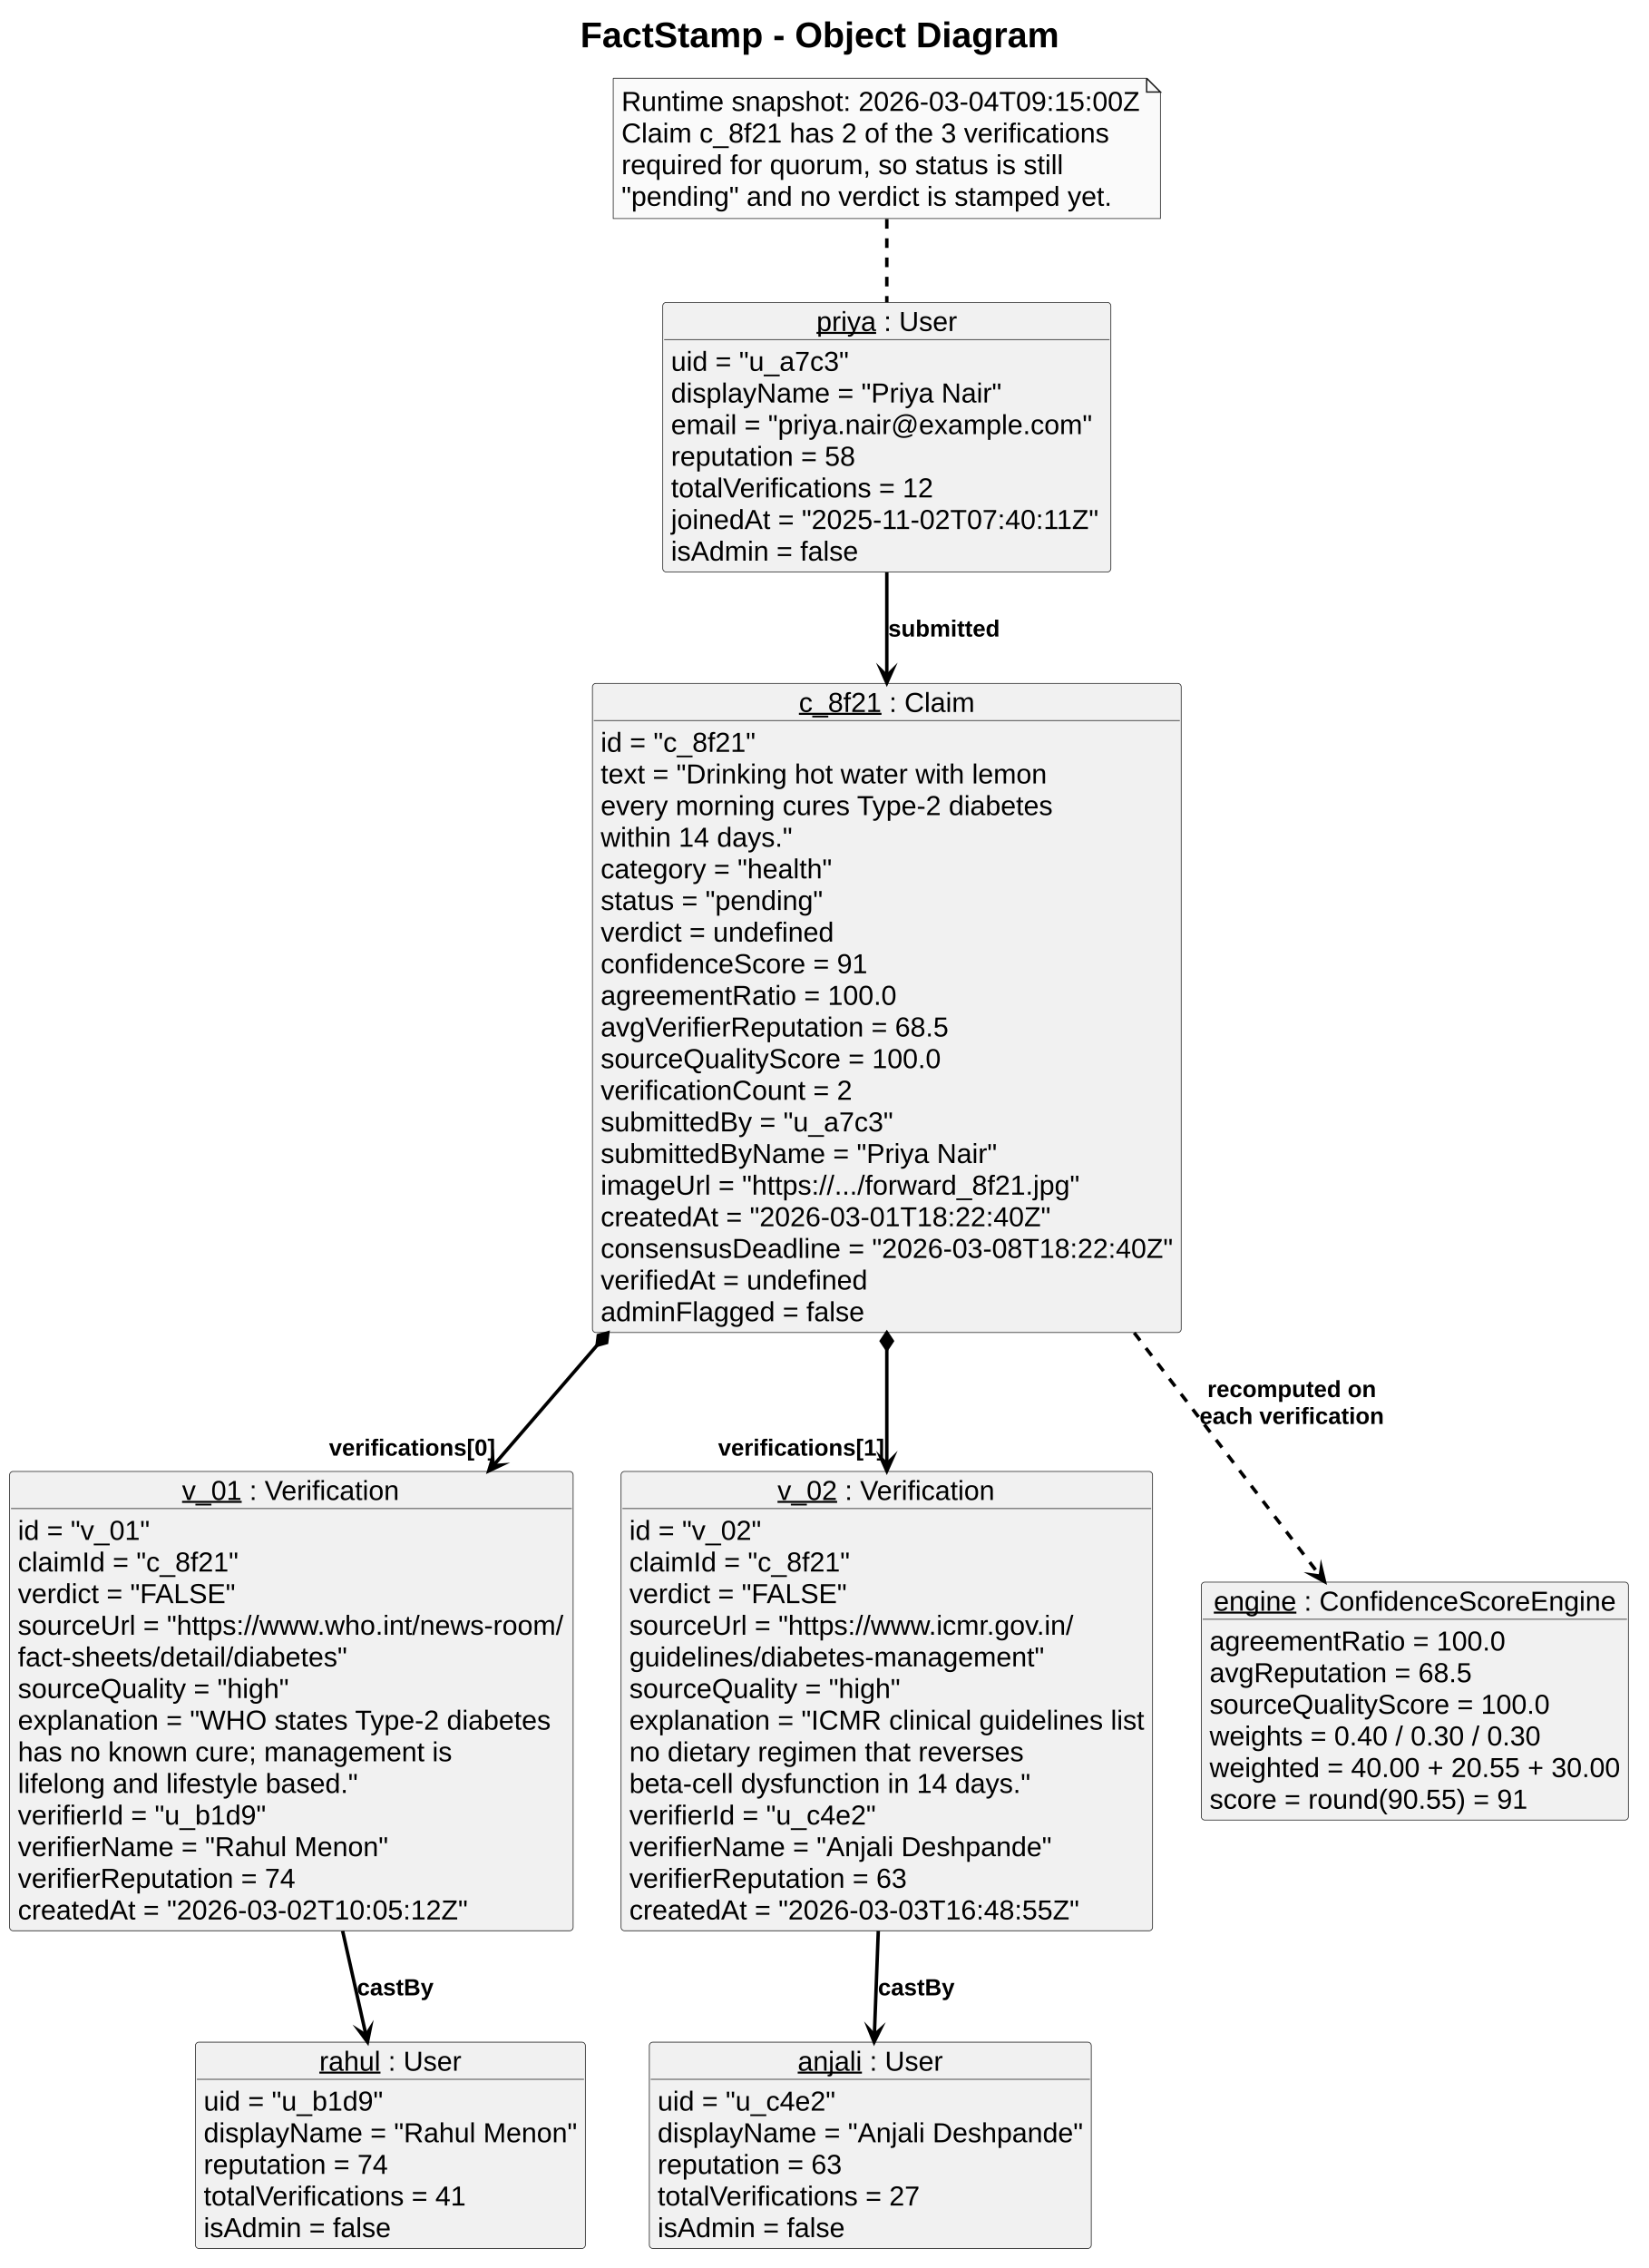
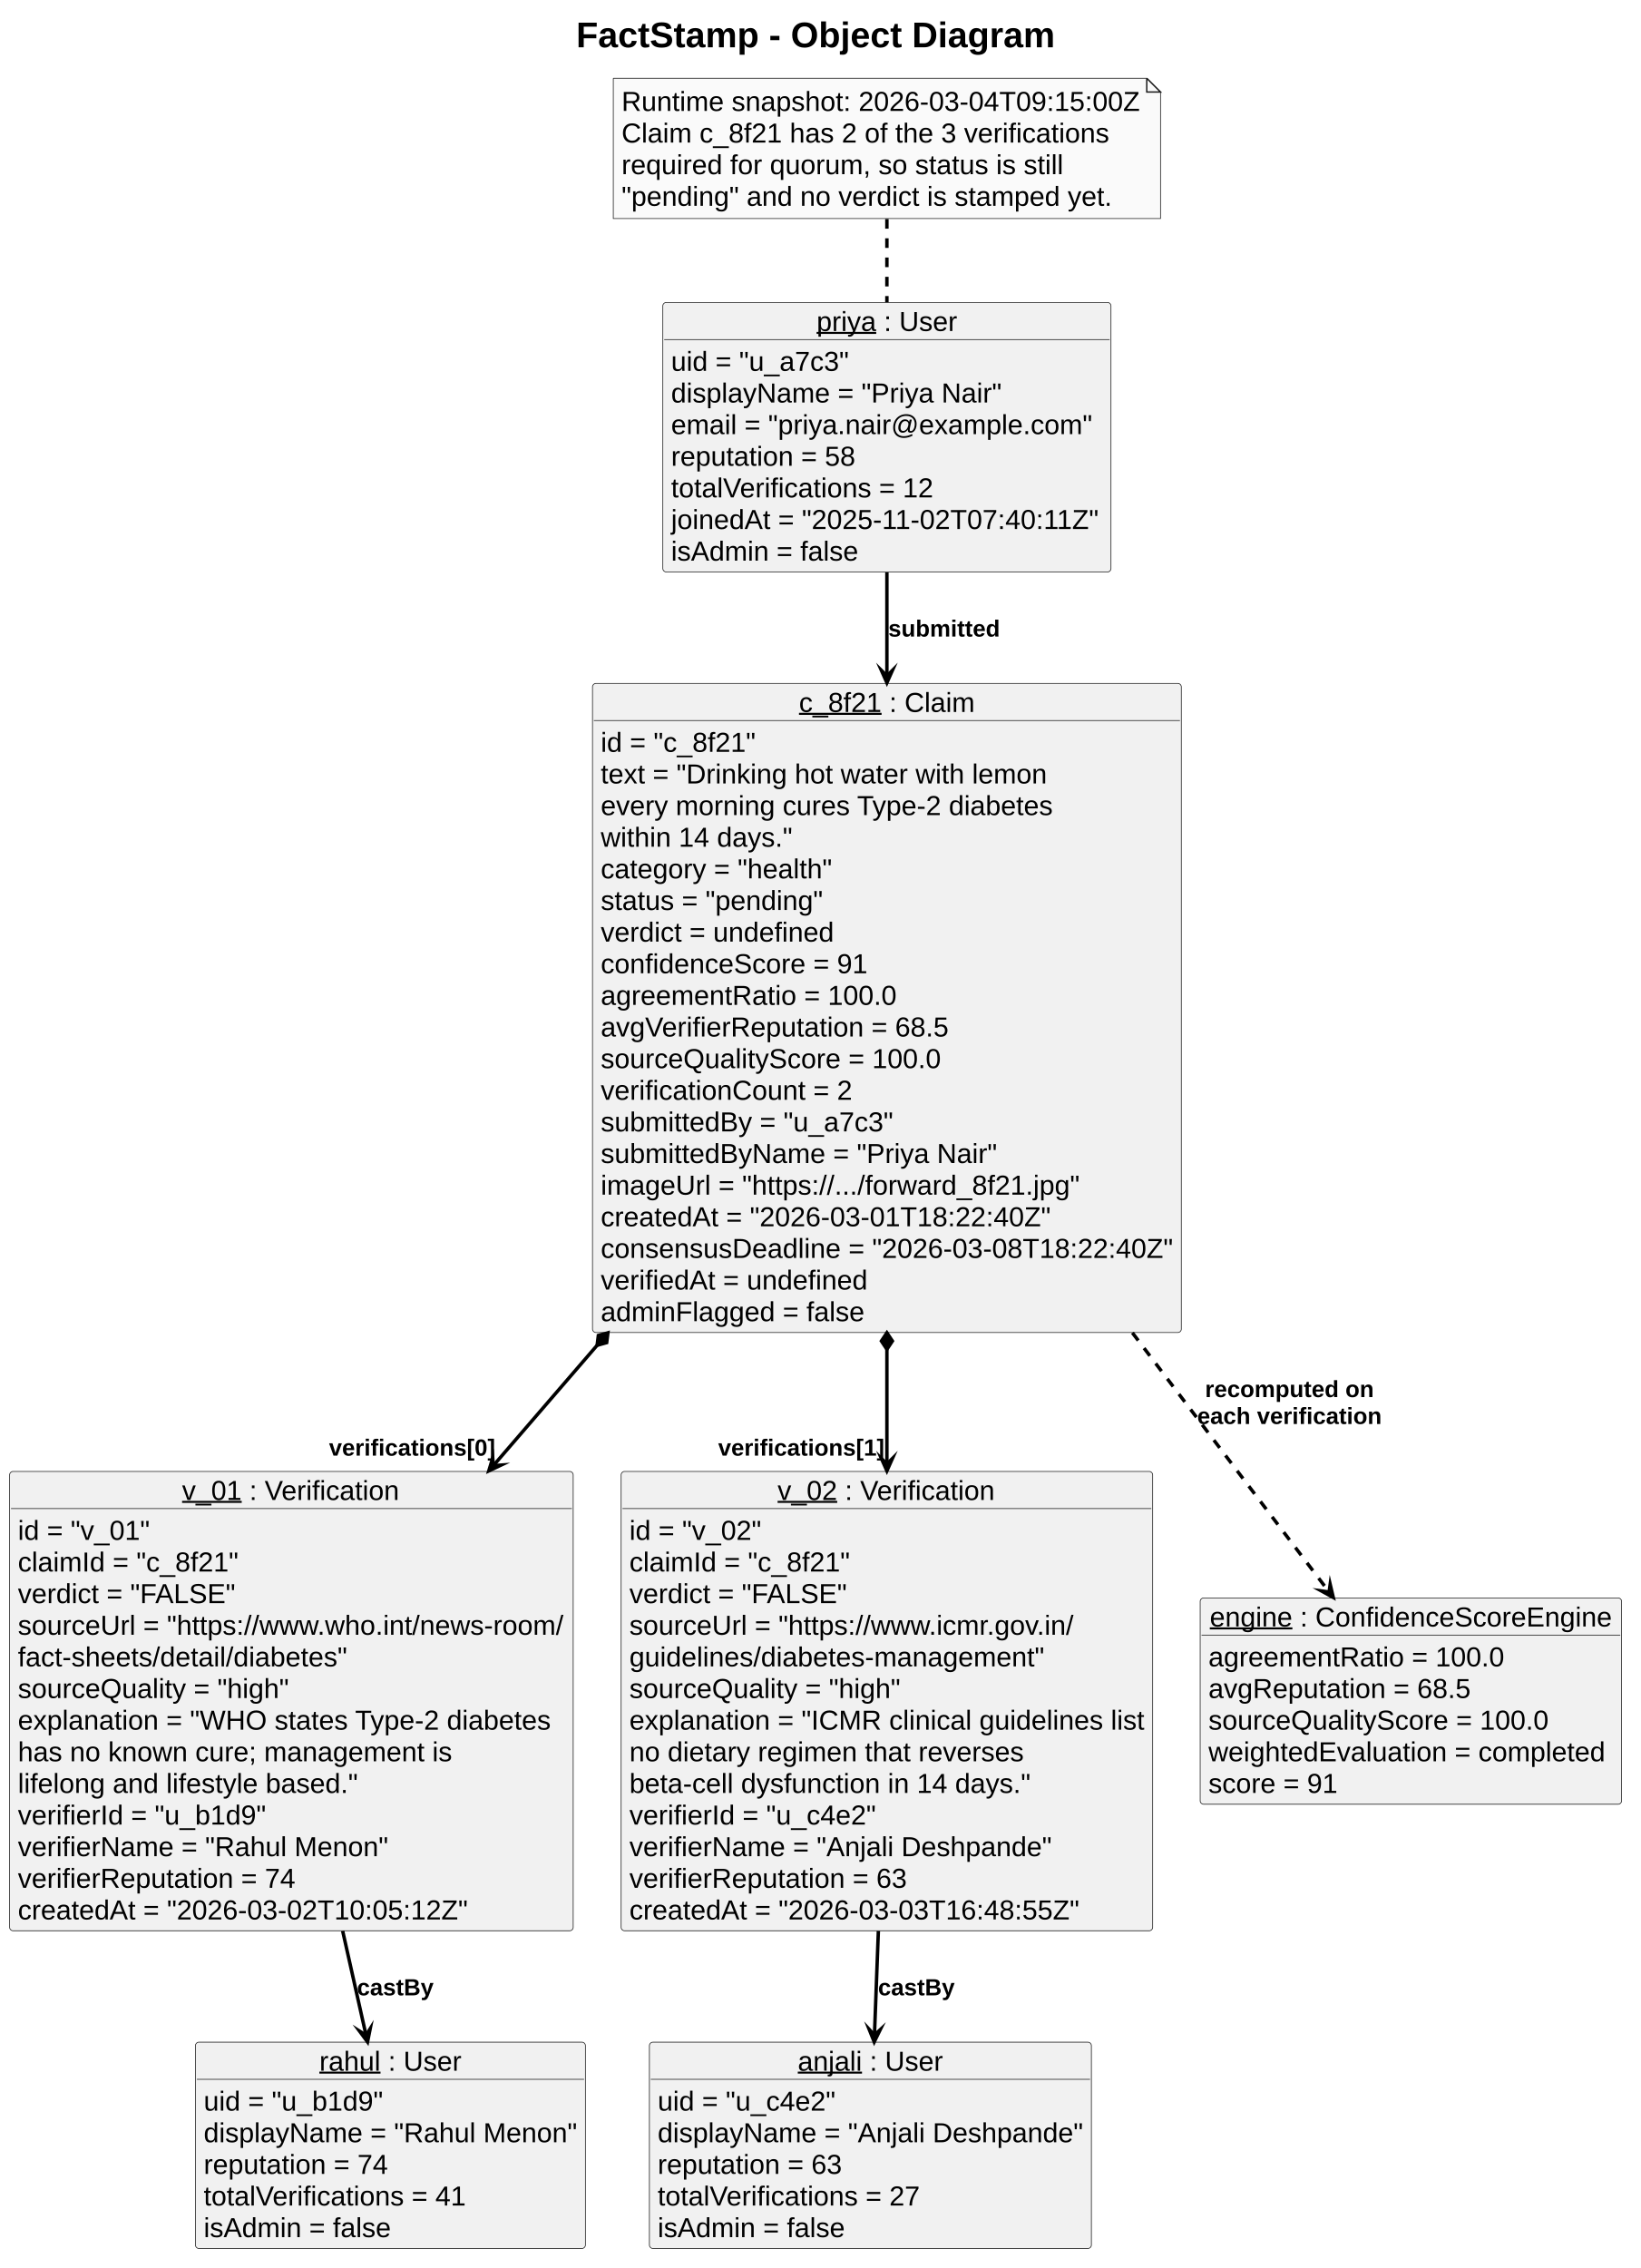
- <svg xmlns="http://www.w3.org/2000/svg" contentStyleType="text/css" data-diagram-type="CLASS" height="1649px" preserveAspectRatio="none" style="width:1199px;height:1649px;background:#FFFFFF;" version="1.1" viewBox="0 0 1199 1649" width="1199px" zoomAndPan="magnify">
+ <svg xmlns="http://www.w3.org/2000/svg" contentStyleType="text/css" data-diagram-type="CLASS" height="1649px" preserveAspectRatio="none" style="width:1193px;height:1649px;background:#FFFFFF;" version="1.1" viewBox="0 0 1193 1649" width="1193px" zoomAndPan="magnify">
  <defs />
  <g>
    <g class="title" data-source-line="28">
-       <text fill="#000000" font-family="'Liberation Sans'" font-size="26" font-weight="700" lengthAdjust="spacing" textLength="348.194" x="421.995" y="34.388">FactStamp - Object Diagram</text>
+       <text fill="#000000" font-family="'Liberation Sans'" font-size="26" font-weight="700" lengthAdjust="spacing" textLength="348.194" x="418.959" y="34.388">FactStamp - Object Diagram</text>
    </g>
    <g class="entity" data-qualified-name="SnapshotNote" data-source-line="31" id="ent0001">
      <path d="M445.94,56.898 L445.94,158.89 L843.844,158.89 L843.844,66.897 L833.844,56.898 L445.94,56.898" fill="#FAFAFA" style="stroke:#181818;stroke-width:0.5;" />
      <path d="M833.844,56.898 L833.844,66.897 L843.844,66.897 L833.844,56.898" fill="#FAFAFA" style="stroke:#181818;stroke-width:1;" />
      <text fill="#000000" font-family="'Liberation Sans'" font-size="20" lengthAdjust="spacing" textLength="376.904" x="451.94" y="80.657">Runtime snapshot: 2026-03-04T09:15:00Z</text>
      <text fill="#000000" font-family="'Liberation Sans'" font-size="20" lengthAdjust="spacing" textLength="354.629" x="451.94" y="103.655">Claim c_8f21 has 2 of the 3 verifications</text>
      <text fill="#000000" font-family="'Liberation Sans'" font-size="20" lengthAdjust="spacing" textLength="321.24" x="451.94" y="126.653">required for quorum, so status is still</text>
      <text fill="#000000" font-family="'Liberation Sans'" font-size="20" lengthAdjust="spacing" textLength="356.631" x="451.94" y="149.651">"pending" and no verdict is stamped yet.</text>
    </g>
    <g class="entity" data-qualified-name="submitter" data-source-line="37" id="ent0002">
      <rect fill="#F1F1F1" height="195.984" rx="2.5" ry="2.5" style="stroke:#181818;stroke-width:0.5;" width="325.857" x="481.96" y="219.887" />
      <text fill="#000000" font-family="'Liberation Sans'" font-size="20" lengthAdjust="spacing" text-decoration="underline" textLength="43.35" x="593.766" y="240.647">priya</text>
      <text fill="#000000" font-family="'Liberation Sans'" font-size="20" lengthAdjust="spacing" textLength="53.34" x="642.672" y="240.647">: User</text>
      <line style="stroke:#181818;stroke-width:0.5;" x1="482.96" x2="806.817" y1="246.886" y2="246.886" />
      <text fill="#000000" font-family="'Liberation Sans'" font-size="20" lengthAdjust="spacing" textLength="129.297" x="487.96" y="269.645">uid = "u_a7c3"</text>
      <text fill="#000000" font-family="'Liberation Sans'" font-size="20" lengthAdjust="spacing" textLength="240.391" x="487.96" y="292.643">displayName = "Priya Nair"</text>
      <text fill="#000000" font-family="'Liberation Sans'" font-size="20" lengthAdjust="spacing" textLength="306.279" x="487.96" y="315.641">email = "priya.nair@example.com"</text>
      <text fill="#000000" font-family="'Liberation Sans'" font-size="20" lengthAdjust="spacing" textLength="133.994" x="487.96" y="338.639">reputation = 58</text>
      <text fill="#000000" font-family="'Liberation Sans'" font-size="20" lengthAdjust="spacing" textLength="191.777" x="487.96" y="361.637">totalVerifications = 12</text>
      <text fill="#000000" font-family="'Liberation Sans'" font-size="20" lengthAdjust="spacing" textLength="313.857" x="487.96" y="384.635">joinedAt = "2025-11-02T07:40:11Z"</text>
      <text fill="#000000" font-family="'Liberation Sans'" font-size="20" lengthAdjust="spacing" textLength="136.172" x="487.96" y="407.634">isAdmin = false</text>
    </g>
    <g class="entity" data-qualified-name="claim" data-source-line="47" id="ent0003">
      <rect fill="#F1F1F1" height="471.961" rx="2.5" ry="2.5" style="stroke:#181818;stroke-width:0.5;" width="428.143" x="430.82" y="496.877" />
      <text fill="#000000" font-family="'Liberation Sans'" font-size="20" lengthAdjust="spacing" text-decoration="underline" textLength="60.049" x="580.975" y="517.637">c_8f21</text>
      <text fill="#000000" font-family="'Liberation Sans'" font-size="20" lengthAdjust="spacing" textLength="62.227" x="646.581" y="517.637">: Claim</text>
      <line style="stroke:#181818;stroke-width:0.5;" x1="431.82" x2="857.963" y1="523.875" y2="523.875" />
      <text fill="#000000" font-family="'Liberation Sans'" font-size="20" lengthAdjust="spacing" textLength="112.607" x="436.82" y="546.635">id = "c_8f21"</text>
      <text fill="#000000" font-family="'Liberation Sans'" font-size="20" lengthAdjust="spacing" textLength="324.463" x="436.82" y="569.633">text = "Drinking hot water with lemon</text>
      <text fill="#000000" font-family="'Liberation Sans'" font-size="20" lengthAdjust="spacing" textLength="330.156" x="436.82" y="592.631">every morning cures Type-2 diabetes</text>
      <text fill="#000000" font-family="'Liberation Sans'" font-size="20" lengthAdjust="spacing" textLength="139.394" x="436.82" y="615.629">within 14 days."</text>
      <text fill="#000000" font-family="'Liberation Sans'" font-size="20" lengthAdjust="spacing" textLength="168.193" x="436.82" y="638.628">category = "health"</text>
      <text fill="#000000" font-family="'Liberation Sans'" font-size="20" lengthAdjust="spacing" textLength="161.533" x="436.82" y="661.625">status = "pending"</text>
      <text fill="#000000" font-family="'Liberation Sans'" font-size="20" lengthAdjust="spacing" textLength="169.56" x="436.82" y="684.624">verdict = undefined</text>
      <text fill="#000000" font-family="'Liberation Sans'" font-size="20" lengthAdjust="spacing" textLength="194.023" x="436.82" y="707.622">confidenceScore = 91</text>
      <text fill="#000000" font-family="'Liberation Sans'" font-size="20" lengthAdjust="spacing" textLength="215.147" x="436.82" y="730.62">agreementRatio = 100.0</text>
      <text fill="#000000" font-family="'Liberation Sans'" font-size="20" lengthAdjust="spacing" textLength="254.053" x="436.82" y="753.618">avgVerifierReputation = 68.5</text>
      <text fill="#000000" font-family="'Liberation Sans'" font-size="20" lengthAdjust="spacing" textLength="247.363" x="436.82" y="776.616">sourceQualityScore = 100.0</text>
      <text fill="#000000" font-family="'Liberation Sans'" font-size="20" lengthAdjust="spacing" textLength="182.881" x="436.82" y="799.614">verificationCount = 2</text>
      <text fill="#000000" font-family="'Liberation Sans'" font-size="20" lengthAdjust="spacing" textLength="212.656" x="436.82" y="822.612">submittedBy = "u_a7c3"</text>
      <text fill="#000000" font-family="'Liberation Sans'" font-size="20" lengthAdjust="spacing" textLength="288.184" x="436.82" y="845.61">submittedByName = "Priya Nair"</text>
      <text fill="#000000" font-family="'Liberation Sans'" font-size="20" lengthAdjust="spacing" textLength="348.252" x="436.82" y="868.608">imageUrl = "https://.../forward_8f21.jpg"</text>
      <text fill="#000000" font-family="'Liberation Sans'" font-size="20" lengthAdjust="spacing" textLength="327.188" x="436.82" y="891.606">createdAt = "2026-03-01T18:22:40Z"</text>
      <text fill="#000000" font-family="'Liberation Sans'" font-size="20" lengthAdjust="spacing" textLength="416.143" x="436.82" y="914.604">consensusDeadline = "2026-03-08T18:22:40Z"</text>
      <text fill="#000000" font-family="'Liberation Sans'" font-size="20" lengthAdjust="spacing" textLength="194.023" x="436.82" y="937.602">verifiedAt = undefined</text>
      <text fill="#000000" font-family="'Liberation Sans'" font-size="20" lengthAdjust="spacing" textLength="191.787" x="436.82" y="960.6">adminFlagged = false</text>
    </g>
    <g class="entity" data-qualified-name="v1" data-source-line="69" id="ent0004">
      <rect fill="#F1F1F1" height="333.973" rx="2.5" ry="2.5" style="stroke:#181818;stroke-width:0.5;" width="409.783" x="7" y="1069.838" />
      <text fill="#000000" font-family="'Liberation Sans'" font-size="20" lengthAdjust="spacing" text-decoration="underline" textLength="43.369" x="132.404" y="1090.597">v_01</text>
      <text fill="#000000" font-family="'Liberation Sans'" font-size="20" lengthAdjust="spacing" textLength="110.049" x="181.33" y="1090.597">: Verification</text>
      <line style="stroke:#181818;stroke-width:0.5;" x1="8" x2="415.783" y1="1096.835" y2="1096.835" />
      <text fill="#000000" font-family="'Liberation Sans'" font-size="20" lengthAdjust="spacing" textLength="95.928" x="13" y="1119.595">id = "v_01"</text>
      <text fill="#000000" font-family="'Liberation Sans'" font-size="20" lengthAdjust="spacing" textLength="160.391" x="13" y="1142.593">claimId = "c_8f21"</text>
      <text fill="#000000" font-family="'Liberation Sans'" font-size="20" lengthAdjust="spacing" textLength="159.258" x="13" y="1165.591">verdict = "FALSE"</text>
      <text fill="#000000" font-family="'Liberation Sans'" font-size="20" lengthAdjust="spacing" textLength="397.783" x="13" y="1188.589">sourceUrl = "https://www.who.int/news-room/</text>
      <text fill="#000000" font-family="'Liberation Sans'" font-size="20" lengthAdjust="spacing" textLength="239.463" x="13" y="1211.588">fact-sheets/detail/diabetes"</text>
      <text fill="#000000" font-family="'Liberation Sans'" font-size="20" lengthAdjust="spacing" textLength="197.08" x="13" y="1234.585">sourceQuality = "high"</text>
      <text fill="#000000" font-family="'Liberation Sans'" font-size="20" lengthAdjust="spacing" textLength="388.965" x="13" y="1257.584">explanation = "WHO states Type-2 diabetes</text>
      <text fill="#000000" font-family="'Liberation Sans'" font-size="20" lengthAdjust="spacing" textLength="315.732" x="13" y="1280.582">has no known cure; management is</text>
      <text fill="#000000" font-family="'Liberation Sans'" font-size="20" lengthAdjust="spacing" textLength="247.256" x="13" y="1303.58">lifelong and lifestyle based."</text>
      <text fill="#000000" font-family="'Liberation Sans'" font-size="20" lengthAdjust="spacing" textLength="180.42" x="13" y="1326.578">verifierId = "u_b1d9"</text>
      <text fill="#000000" font-family="'Liberation Sans'" font-size="20" lengthAdjust="spacing" textLength="269.316" x="13" y="1349.576">verifierName = "Rahul Menon"</text>
      <text fill="#000000" font-family="'Liberation Sans'" font-size="20" lengthAdjust="spacing" textLength="201.787" x="13" y="1372.574">verifierReputation = 74</text>
      <text fill="#000000" font-family="'Liberation Sans'" font-size="20" lengthAdjust="spacing" textLength="327.188" x="13" y="1395.572">createdAt = "2026-03-02T10:05:12Z"</text>
    </g>
    <g class="entity" data-qualified-name="v2" data-source-line="85" id="ent0005">
      <rect fill="#F1F1F1" height="333.973" rx="2.5" ry="2.5" style="stroke:#181818;stroke-width:0.5;" width="386.502" x="451.64" y="1069.838" />
      <text fill="#000000" font-family="'Liberation Sans'" font-size="20" lengthAdjust="spacing" text-decoration="underline" textLength="43.369" x="565.404" y="1090.597">v_02</text>
      <text fill="#000000" font-family="'Liberation Sans'" font-size="20" lengthAdjust="spacing" textLength="110.049" x="614.33" y="1090.597">: Verification</text>
      <line style="stroke:#181818;stroke-width:0.5;" x1="452.64" x2="837.142" y1="1096.835" y2="1096.835" />
      <text fill="#000000" font-family="'Liberation Sans'" font-size="20" lengthAdjust="spacing" textLength="95.928" x="457.64" y="1119.595">id = "v_02"</text>
      <text fill="#000000" font-family="'Liberation Sans'" font-size="20" lengthAdjust="spacing" textLength="160.391" x="457.64" y="1142.593">claimId = "c_8f21"</text>
      <text fill="#000000" font-family="'Liberation Sans'" font-size="20" lengthAdjust="spacing" textLength="159.258" x="457.64" y="1165.591">verdict = "FALSE"</text>
      <text fill="#000000" font-family="'Liberation Sans'" font-size="20" lengthAdjust="spacing" textLength="326.631" x="457.64" y="1188.589">sourceUrl = "https://www.icmr.gov.in/</text>
      <text fill="#000000" font-family="'Liberation Sans'" font-size="20" lengthAdjust="spacing" textLength="301.738" x="457.64" y="1211.588">guidelines/diabetes-management"</text>
      <text fill="#000000" font-family="'Liberation Sans'" font-size="20" lengthAdjust="spacing" textLength="197.08" x="457.64" y="1234.585">sourceQuality = "high"</text>
      <text fill="#000000" font-family="'Liberation Sans'" font-size="20" lengthAdjust="spacing" textLength="374.502" x="457.64" y="1257.584">explanation = "ICMR clinical guidelines list</text>
      <text fill="#000000" font-family="'Liberation Sans'" font-size="20" lengthAdjust="spacing" textLength="286.807" x="457.64" y="1280.582">no dietary regimen that reverses</text>
      <text fill="#000000" font-family="'Liberation Sans'" font-size="20" lengthAdjust="spacing" textLength="291.709" x="457.64" y="1303.58">beta-cell dysfunction in 14 days."</text>
      <text fill="#000000" font-family="'Liberation Sans'" font-size="20" lengthAdjust="spacing" textLength="179.297" x="457.64" y="1326.578">verifierId = "u_c4e2"</text>
      <text fill="#000000" font-family="'Liberation Sans'" font-size="20" lengthAdjust="spacing" textLength="307.129" x="457.64" y="1349.576">verifierName = "Anjali Deshpande"</text>
      <text fill="#000000" font-family="'Liberation Sans'" font-size="20" lengthAdjust="spacing" textLength="201.787" x="457.64" y="1372.574">verifierReputation = 63</text>
      <text fill="#000000" font-family="'Liberation Sans'" font-size="20" lengthAdjust="spacing" textLength="327.188" x="457.64" y="1395.572">createdAt = "2026-03-03T16:48:55Z"</text>
    </g>
    <g class="entity" data-qualified-name="verifier1" data-source-line="101" id="ent0006">
      <rect fill="#F1F1F1" height="149.988" rx="2.5" ry="2.5" style="stroke:#181818;stroke-width:0.5;" width="283.562" x="142.11" y="1484.807" />
      <text fill="#000000" font-family="'Liberation Sans'" font-size="20" lengthAdjust="spacing" text-decoration="underline" textLength="44.473" x="232.207" y="1505.567">rahul</text>
      <text fill="#000000" font-family="'Liberation Sans'" font-size="20" lengthAdjust="spacing" textLength="53.34" x="282.236" y="1505.567">: User</text>
      <line style="stroke:#181818;stroke-width:0.5;" x1="143.11" x2="424.673" y1="1511.805" y2="1511.805" />
      <text fill="#000000" font-family="'Liberation Sans'" font-size="20" lengthAdjust="spacing" textLength="130.42" x="148.11" y="1534.565">uid = "u_b1d9"</text>
      <text fill="#000000" font-family="'Liberation Sans'" font-size="20" lengthAdjust="spacing" textLength="271.562" x="148.11" y="1557.563">displayName = "Rahul Menon"</text>
      <text fill="#000000" font-family="'Liberation Sans'" font-size="20" lengthAdjust="spacing" textLength="133.994" x="148.11" y="1580.561">reputation = 74</text>
      <text fill="#000000" font-family="'Liberation Sans'" font-size="20" lengthAdjust="spacing" textLength="191.777" x="148.11" y="1603.559">totalVerifications = 41</text>
      <text fill="#000000" font-family="'Liberation Sans'" font-size="20" lengthAdjust="spacing" textLength="136.172" x="148.11" y="1626.557">isAdmin = false</text>
    </g>
    <g class="entity" data-qualified-name="verifier2" data-source-line="109" id="ent0007">
      <rect fill="#F1F1F1" height="149.988" rx="2.5" ry="2.5" style="stroke:#181818;stroke-width:0.5;" width="321.375" x="472.2" y="1484.807" />
      <text fill="#000000" font-family="'Liberation Sans'" font-size="20" lengthAdjust="spacing" text-decoration="underline" textLength="46.699" x="580.09" y="1505.567">anjali</text>
      <text fill="#000000" font-family="'Liberation Sans'" font-size="20" lengthAdjust="spacing" textLength="53.34" x="632.346" y="1505.567">: User</text>
      <line style="stroke:#181818;stroke-width:0.5;" x1="473.2" x2="792.575" y1="1511.805" y2="1511.805" />
      <text fill="#000000" font-family="'Liberation Sans'" font-size="20" lengthAdjust="spacing" textLength="129.297" x="478.2" y="1534.565">uid = "u_c4e2"</text>
      <text fill="#000000" font-family="'Liberation Sans'" font-size="20" lengthAdjust="spacing" textLength="309.375" x="478.2" y="1557.563">displayName = "Anjali Deshpande"</text>
      <text fill="#000000" font-family="'Liberation Sans'" font-size="20" lengthAdjust="spacing" textLength="133.994" x="478.2" y="1580.561">reputation = 63</text>
      <text fill="#000000" font-family="'Liberation Sans'" font-size="20" lengthAdjust="spacing" textLength="191.777" x="478.2" y="1603.559">totalVerifications = 27</text>
      <text fill="#000000" font-family="'Liberation Sans'" font-size="20" lengthAdjust="spacing" textLength="136.172" x="478.2" y="1626.557">isAdmin = false</text>
    </g>
    <g class="entity" data-qualified-name="engine" data-source-line="117" id="ent0008">
-       <rect fill="#F1F1F1" height="172.986" rx="2.5" ry="2.5" style="stroke:#181818;stroke-width:0.5;" width="310.584" x="873.6" y="1150.328" />
-       <text fill="#000000" font-family="'Liberation Sans'" font-size="20" lengthAdjust="spacing" text-decoration="underline" textLength="60.059" x="882.676" y="1171.087">engine</text>
-       <text fill="#000000" font-family="'Liberation Sans'" font-size="20" lengthAdjust="spacing" textLength="226.816" x="948.291" y="1171.087">: ConfidenceScoreEngine</text>
-       <line style="stroke:#181818;stroke-width:0.5;" x1="874.6" x2="1183.184" y1="1177.325" y2="1177.325" />
-       <text fill="#000000" font-family="'Liberation Sans'" font-size="20" lengthAdjust="spacing" textLength="215.147" x="879.6" y="1200.085">agreementRatio = 100.0</text>
-       <text fill="#000000" font-family="'Liberation Sans'" font-size="20" lengthAdjust="spacing" textLength="190.703" x="879.6" y="1223.083">avgReputation = 68.5</text>
-       <text fill="#000000" font-family="'Liberation Sans'" font-size="20" lengthAdjust="spacing" textLength="247.363" x="879.6" y="1246.081">sourceQualityScore = 100.0</text>
-       <text fill="#000000" font-family="'Liberation Sans'" font-size="20" lengthAdjust="spacing" textLength="240.723" x="879.6" y="1269.079">weights = 0.40 / 0.30 / 0.30</text>
-       <text fill="#000000" font-family="'Liberation Sans'" font-size="20" lengthAdjust="spacing" textLength="298.584" x="879.6" y="1292.078">weighted = 40.00 + 20.55 + 30.00</text>
-       <text fill="#000000" font-family="'Liberation Sans'" font-size="20" lengthAdjust="spacing" textLength="231.26" x="879.6" y="1315.075">score = round(90.55) = 91</text>
+       <rect fill="#F1F1F1" height="149.988" rx="2.5" ry="2.5" style="stroke:#181818;stroke-width:0.5;" width="306.432" x="872.68" y="1161.828" />
+       <text fill="#000000" font-family="'Liberation Sans'" font-size="20" lengthAdjust="spacing" text-decoration="underline" textLength="60.059" x="879.68" y="1182.587">engine</text>
+       <text fill="#000000" font-family="'Liberation Sans'" font-size="20" lengthAdjust="spacing" textLength="226.816" x="945.295" y="1182.587">: ConfidenceScoreEngine</text>
+       <line style="stroke:#181818;stroke-width:0.5;" x1="873.68" x2="1178.112" y1="1188.825" y2="1188.825" />
+       <text fill="#000000" font-family="'Liberation Sans'" font-size="20" lengthAdjust="spacing" textLength="215.147" x="878.68" y="1211.585">agreementRatio = 100.0</text>
+       <text fill="#000000" font-family="'Liberation Sans'" font-size="20" lengthAdjust="spacing" textLength="190.703" x="878.68" y="1234.583">avgReputation = 68.5</text>
+       <text fill="#000000" font-family="'Liberation Sans'" font-size="20" lengthAdjust="spacing" textLength="247.363" x="878.68" y="1257.581">sourceQualityScore = 100.0</text>
+       <text fill="#000000" font-family="'Liberation Sans'" font-size="20" lengthAdjust="spacing" textLength="288.525" x="878.68" y="1280.579">weightedEvaluation = completed</text>
+       <text fill="#000000" font-family="'Liberation Sans'" font-size="20" lengthAdjust="spacing" textLength="93.945" x="878.68" y="1303.578">score = 91</text>
    </g>
-     <g class="link" data-entity-1="ent0001" data-entity-2="ent0002" data-link-type="association" data-source-line="126" id="lnk9">
-       <path codeLine="126" d="M644.89,159.248 C644.89,177.518 644.89,198.838 644.89,219.778" fill="none" id="SnapshotNote-submitter" style="stroke:#000000;stroke-width:2.5;stroke-dasharray:7,7;" />
+     <g class="link" data-entity-1="ent0001" data-entity-2="ent0002" data-link-type="association" data-source-line="125" id="lnk9">
+       <path codeLine="125" d="M644.89,159.248 C644.89,177.518 644.89,198.838 644.89,219.778" fill="none" id="SnapshotNote-submitter" style="stroke:#000000;stroke-width:2.5;stroke-dasharray:7,7;" />
    </g>
-     <g class="link" data-entity-1="ent0002" data-entity-2="ent0003" data-link-type="dependency" data-source-line="127" id="lnk10">
-       <path codeLine="127" d="M644.89,416.228 C644.89,440.788 644.89,463.248 644.89,491.428" fill="none" id="submitter-to-claim" style="stroke:#000000;stroke-width:2.5;" />
+     <g class="link" data-entity-1="ent0002" data-entity-2="ent0003" data-link-type="dependency" data-source-line="126" id="lnk10">
+       <path codeLine="126" d="M644.89,416.228 C644.89,440.788 644.89,463.248 644.89,491.428" fill="none" id="submitter-to-claim" style="stroke:#000000;stroke-width:2.5;" />
      <polygon fill="#000000" points="644.89,496.428,648.89,487.428,644.89,491.428,640.89,487.428,644.89,496.428" style="stroke:#000000;stroke-width:2.5;stroke-linejoin:miter;stroke-miterlimit:10;" />
      <text fill="#000000" font-family="'Liberation Sans'" font-size="17" font-weight="700" lengthAdjust="spacing" textLength="81.223" x="645.89" y="462.823">submitted</text>
    </g>
-     <g class="link" data-entity-1="ent0003" data-entity-2="ent0004" data-link-type="composition" data-source-line="128" id="lnk11">
-       <path codeLine="128" d="M434.182,978.124 C404.932,1012.034 386.456,1033.452 358.686,1065.642" fill="none" id="claim-v1" style="stroke:#000000;stroke-width:2.5;" />
+     <g class="link" data-entity-1="ent0003" data-entity-2="ent0004" data-link-type="composition" data-source-line="127" id="lnk11">
+       <path codeLine="127" d="M434.182,978.124 C404.932,1012.034 386.456,1033.452 358.686,1065.642" fill="none" id="claim-v1" style="stroke:#000000;stroke-width:2.5;" />
      <polygon fill="#000000" points="442.02,969.038,435.072,970.968,434.182,978.124,441.13,976.193,442.02,969.038" style="stroke:#000000;stroke-width:2.5;stroke-linejoin:miter;stroke-miterlimit:10;" />
      <polygon fill="#000000" points="355.42,1069.428,364.328,1065.226,358.686,1065.642,358.27,1060,355.42,1069.428" style="stroke:#000000;stroke-width:2.5;stroke-linejoin:miter;stroke-miterlimit:10;" />
      <text fill="#000000" font-family="'Liberation Sans'" font-size="17" font-weight="700" lengthAdjust="spacing" textLength="120.926" x="239.226" y="1058.37">verifications[0]</text>
    </g>
-     <g class="link" data-entity-1="ent0003" data-entity-2="ent0005" data-link-type="composition" data-source-line="129" id="lnk12">
-       <path codeLine="129" d="M644.89,981.038 C644.89,1014.947 644.89,1032.237 644.89,1064.428" fill="none" id="claim-v2" style="stroke:#000000;stroke-width:2.5;" />
+     <g class="link" data-entity-1="ent0003" data-entity-2="ent0005" data-link-type="composition" data-source-line="128" id="lnk12">
+       <path codeLine="128" d="M644.89,981.038 C644.89,1014.947 644.89,1032.237 644.89,1064.428" fill="none" id="claim-v2" style="stroke:#000000;stroke-width:2.5;" />
      <polygon fill="#000000" points="644.89,969.038,640.89,975.038,644.89,981.038,648.89,975.038,644.89,969.038" style="stroke:#000000;stroke-width:2.5;stroke-linejoin:miter;stroke-miterlimit:10;" />
      <polygon fill="#000000" points="644.89,1069.428,648.89,1060.428,644.89,1064.428,640.89,1060.428,644.89,1069.428" style="stroke:#000000;stroke-width:2.5;stroke-linejoin:miter;stroke-miterlimit:10;" />
      <text fill="#000000" font-family="'Liberation Sans'" font-size="17" font-weight="700" lengthAdjust="spacing" textLength="120.926" x="522.192" y="1058.37">verifications[1]</text>
    </g>
-     <g class="link" data-entity-1="ent0003" data-entity-2="ent0008" data-link-type="dependency" data-source-line="130" id="lnk13">
-       <path codeLine="130" d="M824.8,969.038 C874.24,1033.668 921.722,1095.726 960.122,1145.926" fill="none" id="claim-to-engine" style="stroke:#000000;stroke-width:2.5;stroke-dasharray:7,7;" />
-       <polygon fill="#000000" points="963.16,1149.898,960.869,1140.319,960.122,1145.926,954.515,1145.179,963.16,1149.898" style="stroke:#000000;stroke-width:2.5;stroke-linejoin:miter;stroke-miterlimit:10;" />
-       <text fill="#000000" font-family="'Liberation Sans'" font-size="17" font-weight="700" lengthAdjust="spacing" textLength="122.785" x="877.98" y="1015.783">recomputed on</text>
-       <text fill="#000000" font-family="'Liberation Sans'" font-size="17" font-weight="700" lengthAdjust="spacing" textLength="134.166" x="872.29" y="1035.332">each verification</text>
+     <g class="link" data-entity-1="ent0003" data-entity-2="ent0008" data-link-type="dependency" data-source-line="129" id="lnk13">
+       <path codeLine="129" d="M823.4,969.038 C876.32,1038.767 927.467,1106.145 966.437,1157.495" fill="none" id="claim-to-engine" style="stroke:#000000;stroke-width:2.5;stroke-dasharray:7,7;" />
+       <polygon fill="#000000" points="969.46,1161.477,967.206,1151.89,966.437,1157.495,960.833,1156.726,969.46,1161.477" style="stroke:#000000;stroke-width:2.5;stroke-linejoin:miter;stroke-miterlimit:10;" />
+       <text fill="#000000" font-family="'Liberation Sans'" font-size="17" font-weight="700" lengthAdjust="spacing" textLength="122.785" x="876.21" y="1015.783">recomputed on</text>
+       <text fill="#000000" font-family="'Liberation Sans'" font-size="17" font-weight="700" lengthAdjust="spacing" textLength="134.166" x="870.52" y="1035.332">each verification</text>
    </g>
-     <g class="link" data-entity-1="ent0004" data-entity-2="ent0006" data-link-type="dependency" data-source-line="131" id="lnk14">
-       <path codeLine="131" d="M249.16,1403.957 C255.5,1432.257 260.706,1455.439 266.156,1479.749" fill="none" id="v1-to-verifier1" style="stroke:#000000;stroke-width:2.5;" />
+     <g class="link" data-entity-1="ent0004" data-entity-2="ent0006" data-link-type="dependency" data-source-line="130" id="lnk14">
+       <path codeLine="130" d="M249.16,1403.957 C255.5,1432.257 260.706,1455.439 266.156,1479.749" fill="none" id="v1-to-verifier1" style="stroke:#000000;stroke-width:2.5;" />
      <polygon fill="#000000" points="267.25,1484.628,269.184,1474.97,266.156,1479.749,261.378,1476.72,267.25,1484.628" style="stroke:#000000;stroke-width:2.5;stroke-linejoin:miter;stroke-miterlimit:10;" />
      <text fill="#000000" font-family="'Liberation Sans'" font-size="17" font-weight="700" lengthAdjust="spacing" textLength="55.756" x="259.55" y="1450.753">castBy</text>
    </g>
-     <g class="link" data-entity-1="ent0005" data-entity-2="ent0007" data-link-type="dependency" data-source-line="132" id="lnk15">
-       <path codeLine="132" d="M638.68,1403.957 C637.62,1432.257 636.757,1455.321 635.847,1479.631" fill="none" id="v2-to-verifier2" style="stroke:#000000;stroke-width:2.5;" />
+     <g class="link" data-entity-1="ent0005" data-entity-2="ent0007" data-link-type="dependency" data-source-line="131" id="lnk15">
+       <path codeLine="131" d="M638.68,1403.957 C637.62,1432.257 636.757,1455.321 635.847,1479.631" fill="none" id="v2-to-verifier2" style="stroke:#000000;stroke-width:2.5;" />
      <polygon fill="#000000" points="635.66,1484.628,639.994,1475.783,635.847,1479.631,632,1475.484,635.66,1484.628" style="stroke:#000000;stroke-width:2.5;stroke-linejoin:miter;stroke-miterlimit:10;" />
      <text fill="#000000" font-family="'Liberation Sans'" font-size="17" font-weight="700" lengthAdjust="spacing" textLength="55.756" x="638.46" y="1450.753">castBy</text>
    </g>
  </g>
</svg>
